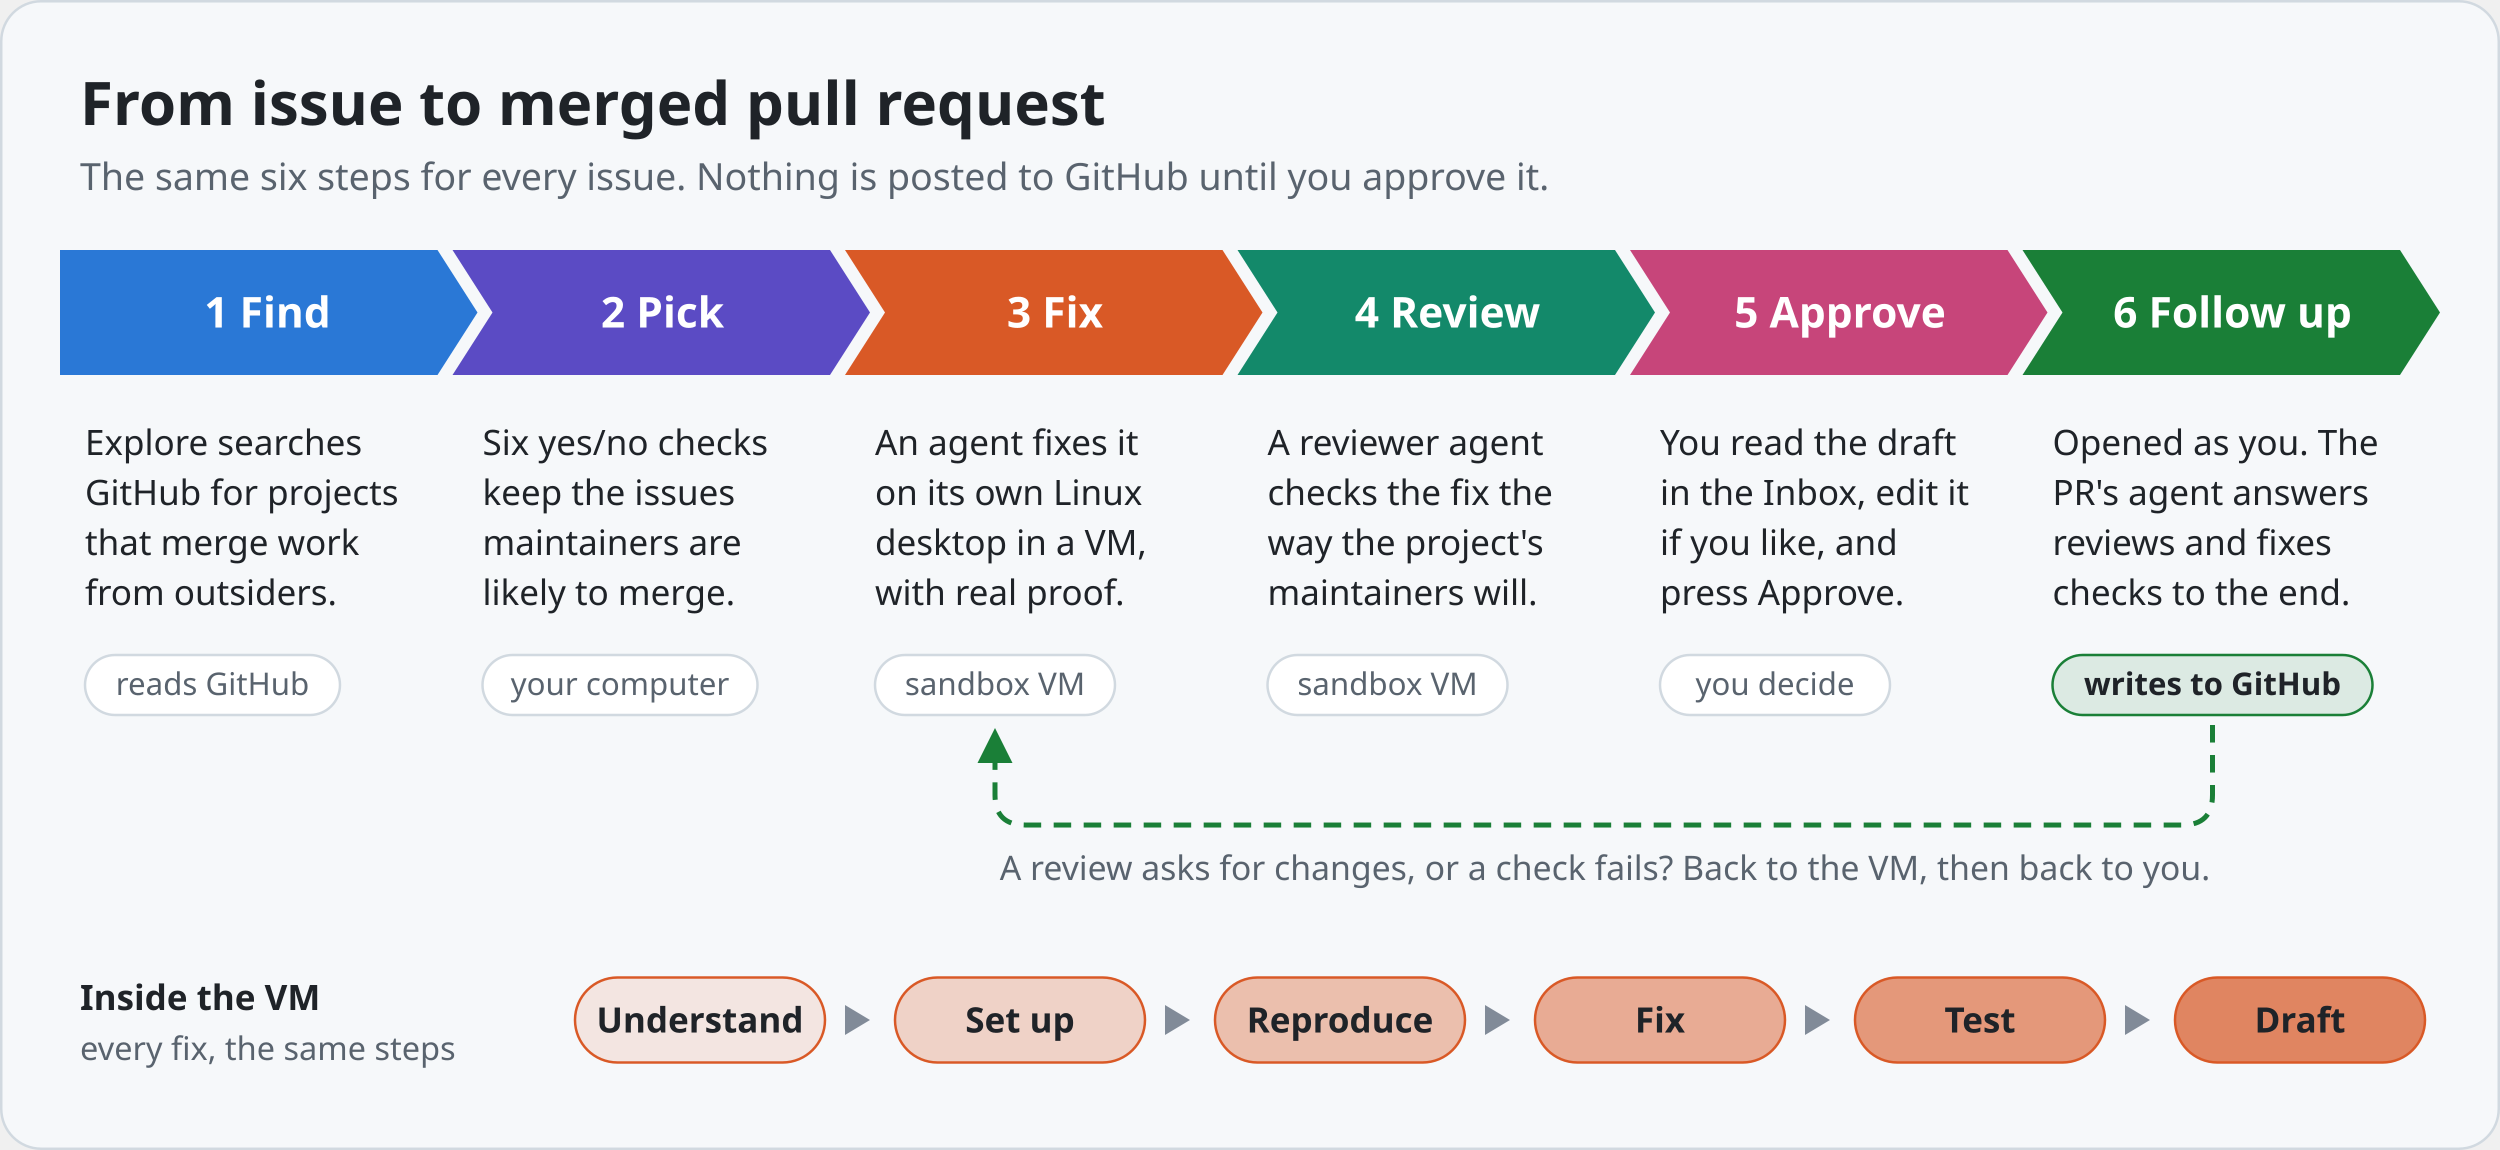
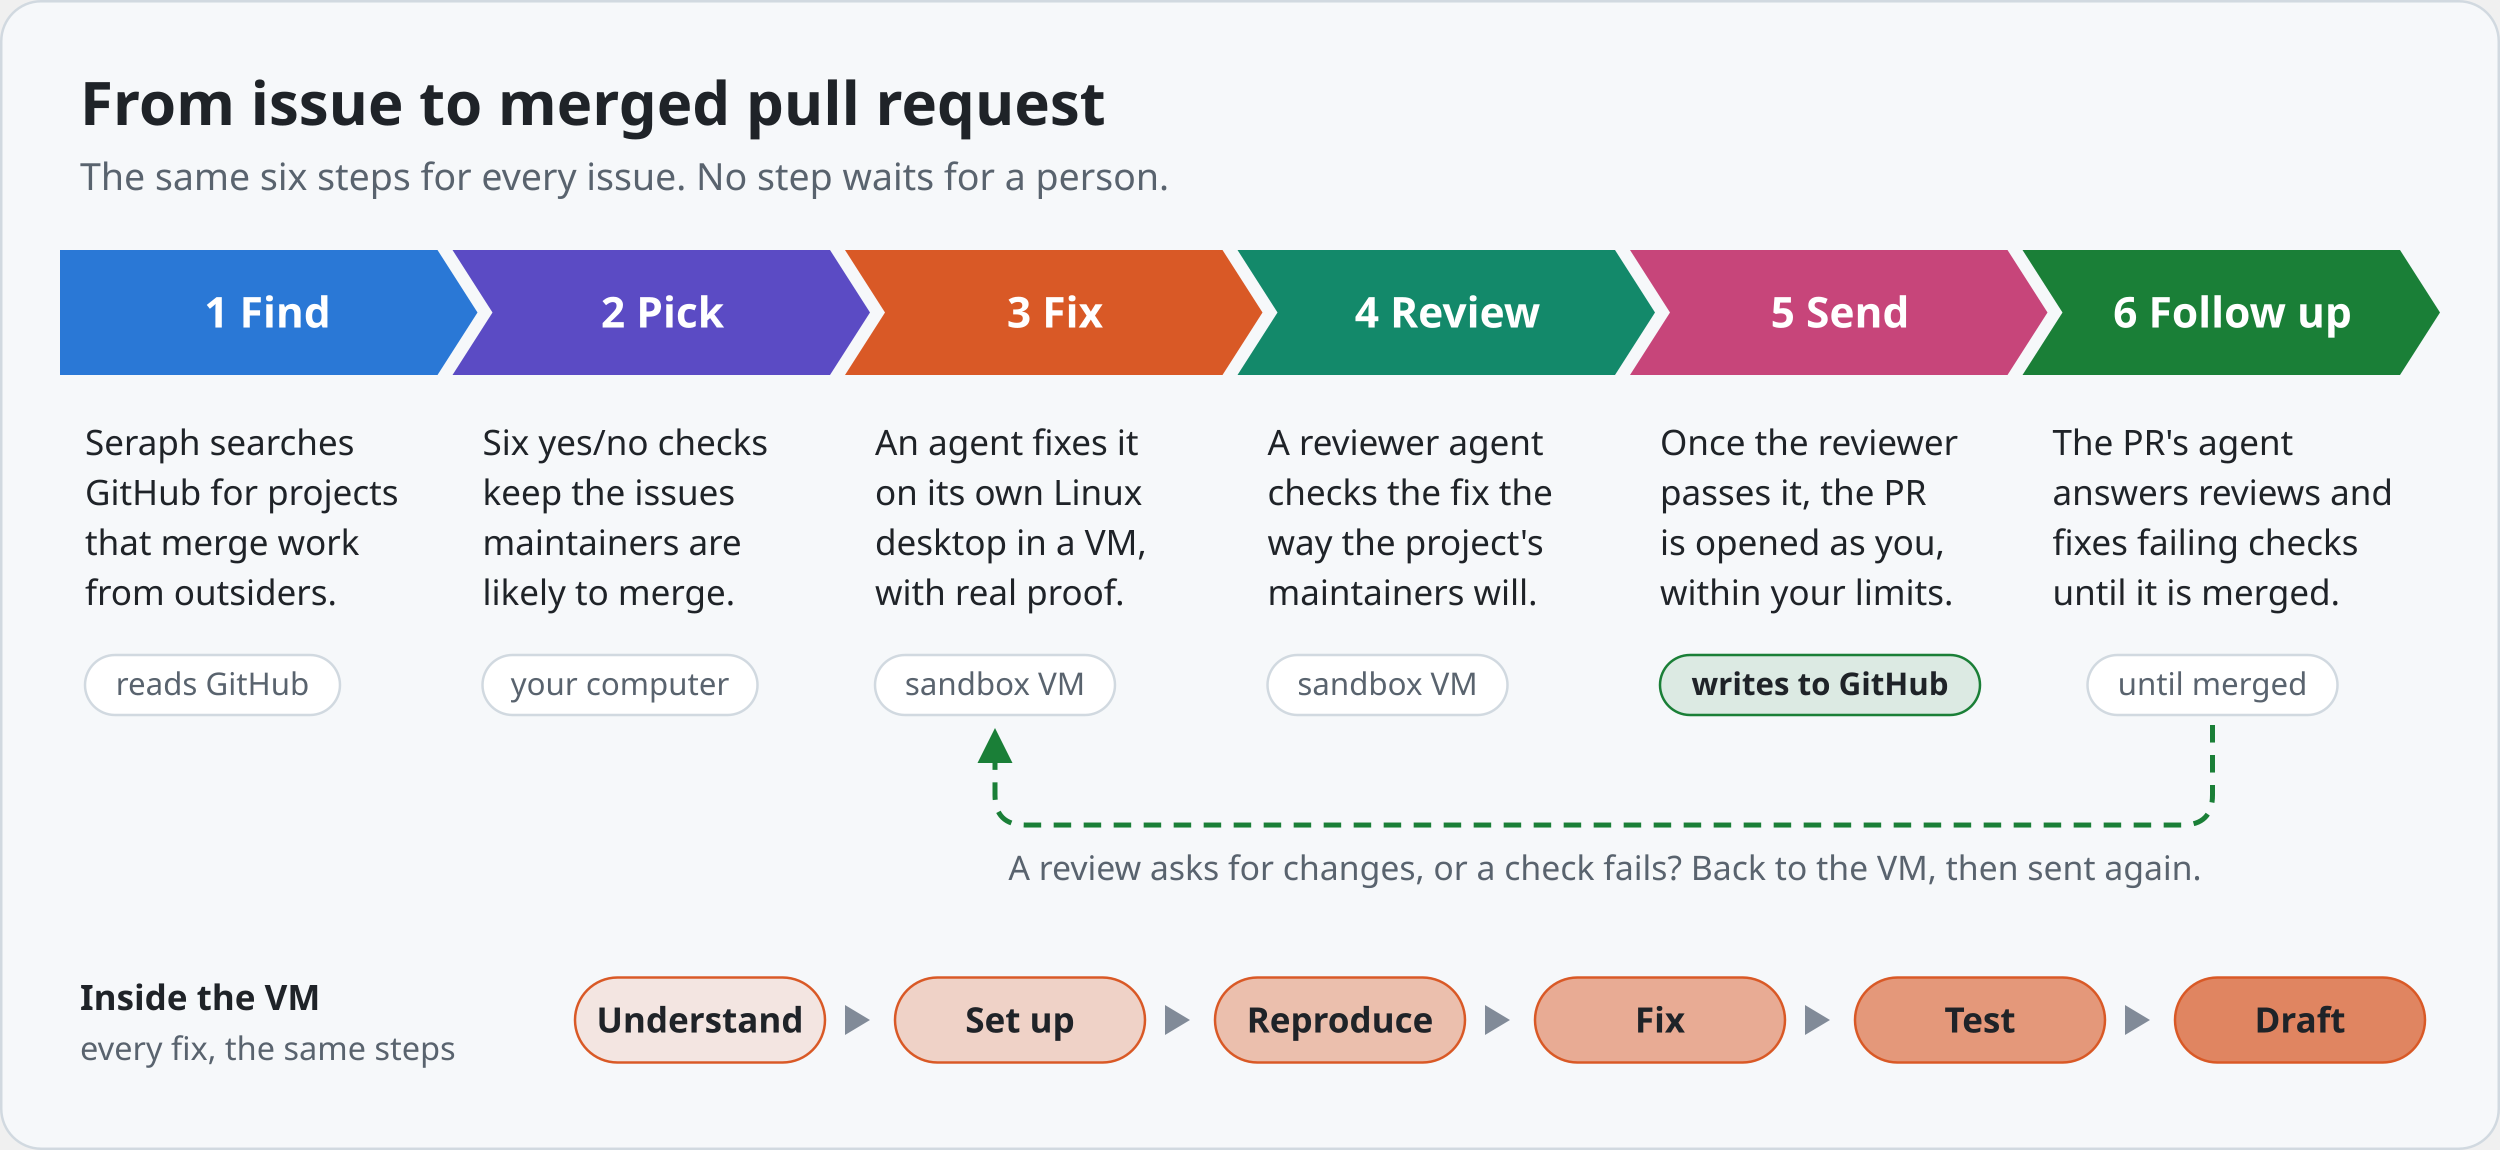
- <svg xmlns="http://www.w3.org/2000/svg" viewBox="0 0 1000 460" width="1000" height="460" role="img" aria-label="How an issue becomes a merged pull request in Seraph, in six steps: Find projects that merge outside work, Pick issues likely to be merged, Fix it in a sandbox VM, Review by a reviewer agent, Approve by you, and Follow up until merged. Review comments and failing checks go back to the VM. Inside the VM every fix goes through understand, set up, reproduce, fix, test and draft." font-family="-apple-system, BlinkMacSystemFont, 'Segoe UI', 'Noto Sans', Helvetica, Arial, sans-serif">
+ <svg xmlns="http://www.w3.org/2000/svg" viewBox="0 0 1000 460" width="1000" height="460" role="img" aria-label="How an issue becomes a merged pull request in Seraph, in six steps: Find projects that merge outside work, Pick issues likely to be merged, Fix it in a sandbox VM, Review by a reviewer agent, Send once it passes, and Follow up until merged. Review comments and failing checks go back to the VM. Inside the VM every fix goes through understand, set up, reproduce, fix, test and draft." font-family="-apple-system, BlinkMacSystemFont, 'Segoe UI', 'Noto Sans', Helvetica, Arial, sans-serif">
  <style>
    .bg { fill: #f6f8fa; stroke: #d1d9e0; }
    .card { fill: #ffffff; stroke: #d1d9e0; }
    .t { fill: #1f2328; }
    .m { fill: #59636e; }
    .hd { fill: #818b98; }
    @media (prefers-color-scheme: dark) {
      .bg { fill: #151b23; stroke: #3d444d; }
      .card { fill: #0d1117; stroke: #3d444d; }
      .t { fill: #f0f6fc; }
      .m { fill: #9198a1; }
      .hd { fill: #656c76; }
    }
  </style>
  <defs>
    <marker id="green-head" viewBox="0 0 10 10" refX="8" refY="5" markerWidth="7" markerHeight="7" orient="auto-start-reverse">
      <path d="M0 0 L10 5 L0 10 z" fill="#1a7f37" />
    </marker>
  </defs>
  <rect class="bg" x="0.5" y="0.5" width="999" height="459" rx="16" />
  <text class="t" x="32" y="50" font-size="24" font-weight="700">From issue to merged pull request</text>
-   <text class="m" x="32" y="76" font-size="15">The same six steps for every issue. Nothing is posted to GitHub until you approve it.</text>
+   <text class="m" x="32" y="76" font-size="15">The same six steps for every issue. No step waits for a person.</text>
  <polygon points="24,100 175,100 191,125 175,150 24,150" fill="#2a78d6" />
  <text x="107" y="131" font-size="17" font-weight="700" fill="#ffffff" text-anchor="middle">1  Find</text>
  <polygon points="181,100 332,100 348,125 332,150 181,150 197,125" fill="#5b4bc4" />
  <text x="265" y="131" font-size="17" font-weight="700" fill="#ffffff" text-anchor="middle">2  Pick</text>
  <polygon points="338,100 489,100 505,125 489,150 338,150 354,125" fill="#d95926" />
  <text x="422" y="131" font-size="17" font-weight="700" fill="#ffffff" text-anchor="middle">3  Fix</text>
  <polygon points="495,100 646,100 662,125 646,150 495,150 511,125" fill="#13896a" />
  <text x="579" y="131" font-size="17" font-weight="700" fill="#ffffff" text-anchor="middle">4  Review</text>
  <polygon points="652,100 803,100 819,125 803,150 652,150 668,125" fill="#c7457a" />
-   <text x="736" y="131" font-size="17" font-weight="700" fill="#ffffff" text-anchor="middle">5  Approve</text>
+   <text x="736" y="131" font-size="17" font-weight="700" fill="#ffffff" text-anchor="middle">5  Send</text>
  <polygon points="809,100 960,100 976,125 960,150 809,150 825,125" fill="#1a7f37" />
  <text x="893" y="131" font-size="17" font-weight="700" fill="#ffffff" text-anchor="middle">6  Follow up</text>
  <g class="t" font-size="14">
-     <text x="34" y="182">Explore searches</text>
+     <text x="34" y="182">Seraph searches</text>
    <text x="34" y="202">GitHub for projects</text>
    <text x="34" y="222">that merge work</text>
    <text x="34" y="242">from outsiders.</text>
    <text x="193" y="182">Six yes/no checks</text>
    <text x="193" y="202">keep the issues</text>
    <text x="193" y="222">maintainers are</text>
    <text x="193" y="242">likely to merge.</text>
    <text x="350" y="182">An agent fixes it</text>
    <text x="350" y="202">on its own Linux</text>
    <text x="350" y="222">desktop in a VM,</text>
    <text x="350" y="242">with real proof.</text>
    <text x="507" y="182">A reviewer agent</text>
    <text x="507" y="202">checks the fix the</text>
    <text x="507" y="222">way the project's</text>
    <text x="507" y="242">maintainers will.</text>
-     <text x="664" y="182">You read the draft</text>
-     <text x="664" y="202">in the Inbox, edit it</text>
-     <text x="664" y="222">if you like, and</text>
-     <text x="664" y="242">press Approve.</text>
-     <text x="821" y="182">Opened as you. The</text>
-     <text x="821" y="202">PR's agent answers</text>
-     <text x="821" y="222">reviews and fixes</text>
-     <text x="821" y="242">checks to the end.</text>
+     <text x="664" y="182">Once the reviewer</text>
+     <text x="664" y="202">passes it, the PR</text>
+     <text x="664" y="222">is opened as you,</text>
+     <text x="664" y="242">within your limits.</text>
+     <text x="821" y="182">The PR's agent</text>
+     <text x="821" y="202">answers reviews and</text>
+     <text x="821" y="222">fixes failing checks</text>
+     <text x="821" y="242">until it is merged.</text>
  </g>
  <g font-size="12.5">
    <rect class="card" x="34" y="262" width="102" height="24" rx="12" />
    <text class="m" x="85" y="278" text-anchor="middle">reads GitHub</text>
    <rect class="card" x="193" y="262" width="110" height="24" rx="12" />
    <text class="m" x="248" y="278" text-anchor="middle">your computer</text>
    <rect class="card" x="350" y="262" width="96" height="24" rx="12" />
    <text class="m" x="398" y="278" text-anchor="middle">sandbox VM</text>
    <rect class="card" x="507" y="262" width="96" height="24" rx="12" />
    <text class="m" x="555" y="278" text-anchor="middle">sandbox VM</text>
-     <rect class="card" x="664" y="262" width="92" height="24" rx="12" />
-     <text class="m" x="710" y="278" text-anchor="middle">you decide</text>
-     <rect x="821" y="262" width="128" height="24" rx="12" fill="#1a7f37" fill-opacity="0.12" stroke="#1a7f37" />
-     <text class="t" x="885" y="278" text-anchor="middle" font-weight="600">writes to GitHub</text>
+     <rect x="664" y="262" width="128" height="24" rx="12" fill="#1a7f37" fill-opacity="0.12" stroke="#1a7f37" />
+     <text class="t" x="728" y="278" text-anchor="middle" font-weight="600">writes to GitHub</text>
+     <rect class="card" x="835" y="262" width="100" height="24" rx="12" />
+     <text class="m" x="885" y="278" text-anchor="middle">until merged</text>
  </g>
  <path d="M885 290 V318 Q885 330 873 330 H410 Q398 330 398 318 V294" fill="none" stroke="#1a7f37" stroke-width="2" stroke-dasharray="7 5" marker-end="url(#green-head)" />
-   <text class="m" x="642" y="352" font-size="13.5" text-anchor="middle">A review asks for changes, or a check fails? Back to the VM, then back to you.</text>
+   <text class="m" x="642" y="352" font-size="13.5" text-anchor="middle">A review asks for changes, or a check fails? Back to the VM, then sent again.</text>
  <text class="t" x="32" y="404" font-size="14" font-weight="700">Inside the VM</text>
  <text class="m" x="32" y="424" font-size="13">every fix, the same steps</text>
  <g font-size="14" font-weight="600" text-anchor="middle">
    <rect x="230" y="391" width="100" height="34" rx="17" fill="#d95926" fill-opacity="0.12" stroke="#d95926" />
    <text class="t" x="280" y="413">Understand</text>
    <rect x="358" y="391" width="100" height="34" rx="17" fill="#d95926" fill-opacity="0.24" stroke="#d95926" />
    <text class="t" x="408" y="413">Set up</text>
    <rect x="486" y="391" width="100" height="34" rx="17" fill="#d95926" fill-opacity="0.36" stroke="#d95926" />
    <text class="t" x="536" y="413">Reproduce</text>
    <rect x="614" y="391" width="100" height="34" rx="17" fill="#d95926" fill-opacity="0.48" stroke="#d95926" />
    <text class="t" x="664" y="413">Fix</text>
    <rect x="742" y="391" width="100" height="34" rx="17" fill="#d95926" fill-opacity="0.60" stroke="#d95926" />
    <text class="t" x="792" y="413">Test</text>
    <rect x="870" y="391" width="100" height="34" rx="17" fill="#d95926" fill-opacity="0.72" stroke="#d95926" />
    <text class="t" x="920" y="413">Draft</text>
  </g>
  <g class="hd">
    <path d="M338 402 L348 408 L338 414 z" />
    <path d="M466 402 L476 408 L466 414 z" />
    <path d="M594 402 L604 408 L594 414 z" />
    <path d="M722 402 L732 408 L722 414 z" />
    <path d="M850 402 L860 408 L850 414 z" />
  </g>
</svg>
